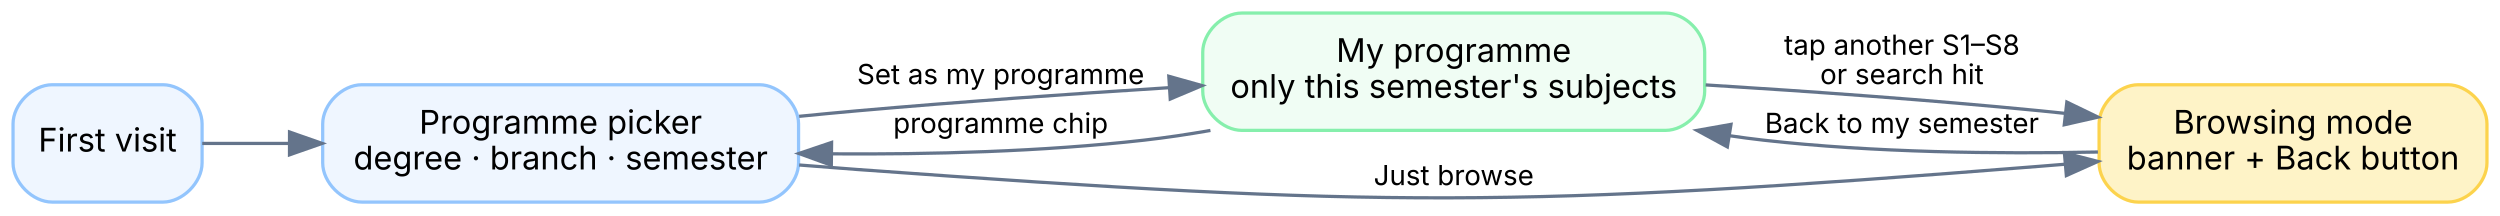
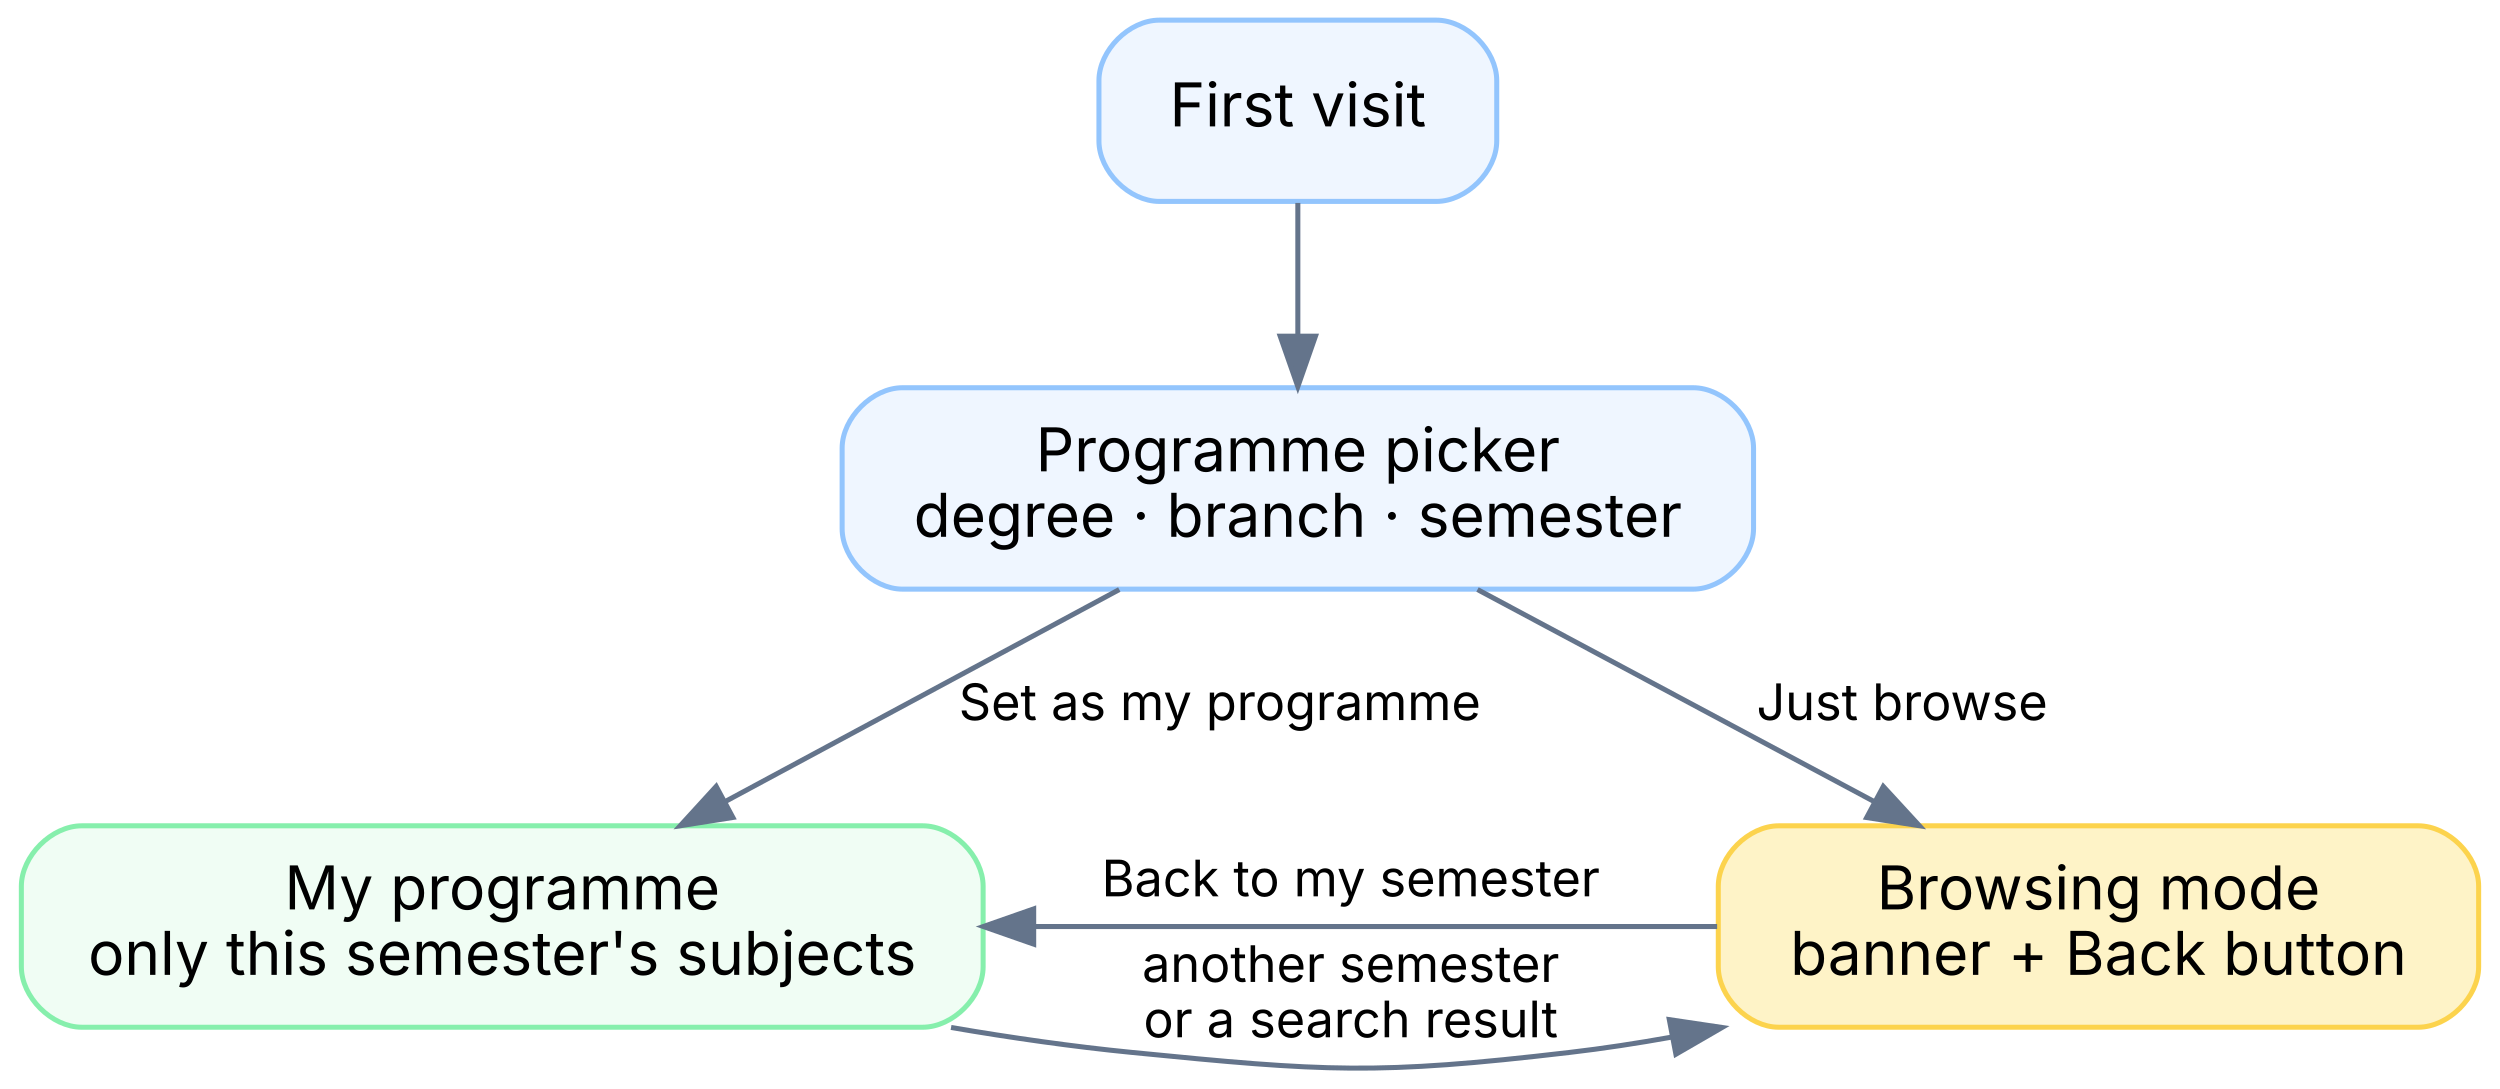
- <svg xmlns="http://www.w3.org/2000/svg" width="767pt" height="66pt" viewBox="0.00 0.00 767.00 66.00">
-   <g id="graph0" class="graph" transform="scale(1 1) rotate(0) translate(4 62)">
+ <svg xmlns="http://www.w3.org/2000/svg" width="496pt" height="216pt" viewBox="0.00 0.00 496.00 216.21">
+   <g id="graph0" class="graph" transform="scale(1 1) rotate(0) translate(4 212.21)">
    <g id="node1" class="node">
-       <path fill="#eff6ff" stroke="#93c5fd" d="M46,-36C46,-36 12,-36 12,-36 6,-36 0,-30 0,-24 0,-24 0,-12 0,-12 0,-6 6,0 12,0 12,0 46,0 46,0 52,0 58,-6 58,-12 58,-12 58,-24 58,-24 58,-30 52,-36 46,-36" />
-       <text text-anchor="middle" x="29" y="-15.5" font-family="Inter" font-size="10.00">First visit</text>
+       <path fill="#eff6ff" stroke="#93c5fd" d="M281,-208.21C281,-208.21 226,-208.21 226,-208.21 220,-208.21 214,-202.21 214,-196.21 214,-196.21 214,-184.21 214,-184.21 214,-178.21 220,-172.21 226,-172.21 226,-172.21 281,-172.21 281,-172.21 287,-172.21 293,-178.21 293,-184.21 293,-184.21 293,-196.21 293,-196.21 293,-202.21 287,-208.21 281,-208.21" />
+       <text text-anchor="middle" x="253.5" y="-187.11" font-family="Inter" font-size="12.00">First visit</text>
    </g>
    <g id="node2" class="node">
-       <path fill="#eff6ff" stroke="#93c5fd" d="M229,-36C229,-36 107,-36 107,-36 101,-36 95,-30 95,-24 95,-24 95,-12 95,-12 95,-6 101,0 107,0 107,0 229,0 229,0 235,0 241,-6 241,-12 241,-12 241,-24 241,-24 241,-30 235,-36 229,-36" />
-       <text text-anchor="middle" x="168" y="-21" font-family="Inter" font-size="10.00">Programme picker</text>
-       <text text-anchor="middle" x="168" y="-10" font-family="Inter" font-size="10.00">degree · branch · semester</text>
+       <path fill="#eff6ff" stroke="#93c5fd" d="M332,-135.21C332,-135.21 175,-135.21 175,-135.21 169,-135.21 163,-129.21 163,-123.21 163,-123.21 163,-107.21 163,-107.21 163,-101.21 169,-95.21 175,-95.21 175,-95.21 332,-95.21 332,-95.21 338,-95.21 344,-101.21 344,-107.21 344,-107.21 344,-123.21 344,-123.21 344,-129.21 338,-135.21 332,-135.21" />
+       <text text-anchor="middle" x="253.5" y="-118.61" font-family="Inter" font-size="12.00">Programme picker</text>
+       <text text-anchor="middle" x="253.5" y="-105.61" font-family="Inter" font-size="12.00">degree · branch · semester</text>
    </g>
    <g id="edge1" class="edge">
-       <path fill="none" stroke="#64748b" d="M58.05,-18C66.07,-18 75.24,-18 84.78,-18" />
-       <polygon fill="#64748b" stroke="#64748b" points="84.83,-21.5 94.82,-18 84.82,-14.5 84.83,-21.5" />
+       <path fill="none" stroke="#64748b" d="M253.5,-171.91C253.5,-164.03 253.5,-154.48 253.5,-145.53" />
+       <polygon fill="#64748b" stroke="#64748b" points="257,-145.44 253.5,-135.44 250,-145.44 257,-145.44" />
    </g>
    <g id="node3" class="node">
-       <path fill="#f0fdf4" stroke="#86efac" d="M507,-58C507,-58 377,-58 377,-58 371,-58 365,-52 365,-46 365,-46 365,-34 365,-34 365,-28 371,-22 377,-22 377,-22 507,-22 507,-22 513,-22 519,-28 519,-34 519,-34 519,-46 519,-46 519,-52 513,-58 507,-58" />
-       <text text-anchor="middle" x="442" y="-43" font-family="Inter" font-size="10.00">My programme</text>
-       <text text-anchor="middle" x="442" y="-32" font-family="Inter" font-size="10.00">only this semester's subjects</text>
+       <path fill="#f0fdf4" stroke="#86efac" d="M179,-48.21C179,-48.21 12,-48.21 12,-48.21 6,-48.21 0,-42.21 0,-36.21 0,-36.21 0,-20.21 0,-20.21 0,-14.21 6,-8.21 12,-8.21 12,-8.21 179,-8.21 179,-8.21 185,-8.21 191,-14.21 191,-20.21 191,-20.21 191,-36.21 191,-36.21 191,-42.21 185,-48.21 179,-48.21" />
+       <text text-anchor="middle" x="95.5" y="-31.61" font-family="Inter" font-size="12.00">My programme</text>
+       <text text-anchor="middle" x="95.5" y="-18.61" font-family="Inter" font-size="12.00">only this semester's subjects</text>
    </g>
    <g id="edge2" class="edge">
-       <path fill="none" stroke="#64748b" d="M241.18,-26.31C247.21,-26.91 253.21,-27.49 259,-28 290.17,-30.76 324.4,-33.18 354.68,-35.1" />
-       <polygon fill="#64748b" stroke="#64748b" points="354.59,-38.6 364.79,-35.74 355.03,-31.62 354.59,-38.6" />
-       <text text-anchor="middle" x="303" y="-36.2" font-family="Inter" font-size="8.50">Set as my programme</text>
+       <path fill="none" stroke="#64748b" d="M218.04,-95.13C194.87,-82.66 164.42,-66.28 139.67,-52.97" />
+       <polygon fill="#64748b" stroke="#64748b" points="141.3,-49.87 130.84,-48.22 137.99,-56.04 141.3,-49.87" />
+       <text text-anchor="middle" x="238" y="-69.21" font-family="Inter" font-size="10.00"> Set as my programme</text>
    </g>
    <g id="node4" class="node">
-       <path fill="#fef3c7" stroke="#fcd34d" d="M747,-36C747,-36 652,-36 652,-36 646,-36 640,-30 640,-24 640,-24 640,-12 640,-12 640,-6 646,0 652,0 652,0 747,0 747,0 753,0 759,-6 759,-12 759,-12 759,-24 759,-24 759,-30 753,-36 747,-36" />
-       <text text-anchor="middle" x="699.5" y="-21" font-family="Inter" font-size="10.00">Browsing mode</text>
-       <text text-anchor="middle" x="699.5" y="-10" font-family="Inter" font-size="10.00">banner + Back button</text>
+       <path fill="#fef3c7" stroke="#fcd34d" d="M476,-48.21C476,-48.21 349,-48.21 349,-48.21 343,-48.21 337,-42.21 337,-36.21 337,-36.21 337,-20.21 337,-20.21 337,-14.21 343,-8.21 349,-8.21 349,-8.21 476,-8.21 476,-8.21 482,-8.21 488,-14.21 488,-20.21 488,-20.21 488,-36.21 488,-36.21 488,-42.21 482,-48.21 476,-48.21" />
+       <text text-anchor="middle" x="412.5" y="-31.61" font-family="Inter" font-size="12.00">Browsing mode</text>
+       <text text-anchor="middle" x="412.5" y="-18.61" font-family="Inter" font-size="12.00">banner + Back button</text>
    </g>
    <g id="edge3" class="edge">
-       <path fill="none" stroke="#64748b" d="M241.19,-11.38C247.22,-10.89 253.21,-10.42 259,-10 419.91,1.7 461.18,1.82 622,-11 624.5,-11.2 627.05,-11.41 629.62,-11.62" />
-       <polygon fill="#64748b" stroke="#64748b" points="629.36,-15.11 639.62,-12.47 629.96,-8.14 629.36,-15.11" />
-       <text text-anchor="middle" x="442" y="-5.2" font-family="Inter" font-size="8.50">Just browse</text>
-     </g>
-     <g id="edge6" class="edge">
-       <path fill="none" stroke="#64748b" d="M367.36,-21.98C360.51,-20.78 353.65,-19.75 347,-19 315.83,-15.47 281.38,-14.58 251.17,-14.8" />
-       <polygon fill="#64748b" stroke="#64748b" points="251.05,-11.3 241.09,-14.91 251.13,-18.3 251.05,-11.3" />
-       <text text-anchor="middle" x="303" y="-21.2" font-family="Inter" font-size="8.50">programme chip</text>
+       <path fill="none" stroke="#64748b" d="M289.18,-95.13C312.5,-82.66 343.14,-66.28 368.05,-52.97" />
+       <polygon fill="#64748b" stroke="#64748b" points="369.77,-56.02 376.94,-48.22 366.47,-49.85 369.77,-56.02" />
+       <text text-anchor="middle" x="373.5" y="-69.21" font-family="Inter" font-size="10.00"> Just browse</text>
    </g>
    <g id="edge4" class="edge">
-       <path fill="none" stroke="#64748b" d="M519.3,-35.95C551.09,-33.98 588.37,-31.32 622,-28 624.51,-27.75 627.06,-27.49 629.64,-27.21" />
-       <polygon fill="#64748b" stroke="#64748b" points="630.11,-30.68 639.65,-26.07 629.32,-23.72 630.11,-30.68" />
-       <text text-anchor="middle" x="579.5" y="-45.2" font-family="Inter" font-size="8.50">tap another S1–S8</text>
-       <text text-anchor="middle" x="579.5" y="-36.2" font-family="Inter" font-size="8.50">or search hit</text>
+       <path fill="none" stroke="#64748b" d="M184.63,-8.16C196.63,-6.11 208.83,-4.36 220.5,-3.21 258.98,0.6 269.1,1.3 307.5,-3.21 314.13,-3.98 320.94,-5.03 327.76,-6.25" />
+       <polygon fill="#64748b" stroke="#64748b" points="327.27,-9.72 337.75,-8.16 328.58,-2.85 327.27,-9.72" />
+       <text text-anchor="middle" x="264" y="-17.21" font-family="Inter" font-size="10.00"> another semester</text>
+       <text text-anchor="middle" x="264" y="-6.21" font-family="Inter" font-size="10.00"> or a search result</text>
    </g>
    <g id="edge5" class="edge">
-       <path fill="none" stroke="#64748b" d="M639.64,-15.36C608.95,-14.74 570.85,-15.16 537,-19 533.57,-19.39 530.09,-19.85 526.58,-20.37" />
-       <polygon fill="#64748b" stroke="#64748b" points="525.95,-16.93 516.64,-21.99 527.07,-23.84 525.95,-16.93" />
-       <text text-anchor="middle" x="579.5" y="-21.2" font-family="Inter" font-size="8.50">Back to my semester</text>
+       <path fill="none" stroke="#64748b" d="M336.77,-28.21C296.23,-28.21 245.65,-28.21 201.29,-28.21" />
+       <polygon fill="#64748b" stroke="#64748b" points="201.04,-24.71 191.04,-28.21 201.04,-31.71 201.04,-24.71" />
+       <text text-anchor="middle" x="264" y="-34.21" font-family="Inter" font-size="10.00"> Back to my semester</text>
    </g>
  </g>
</svg>
